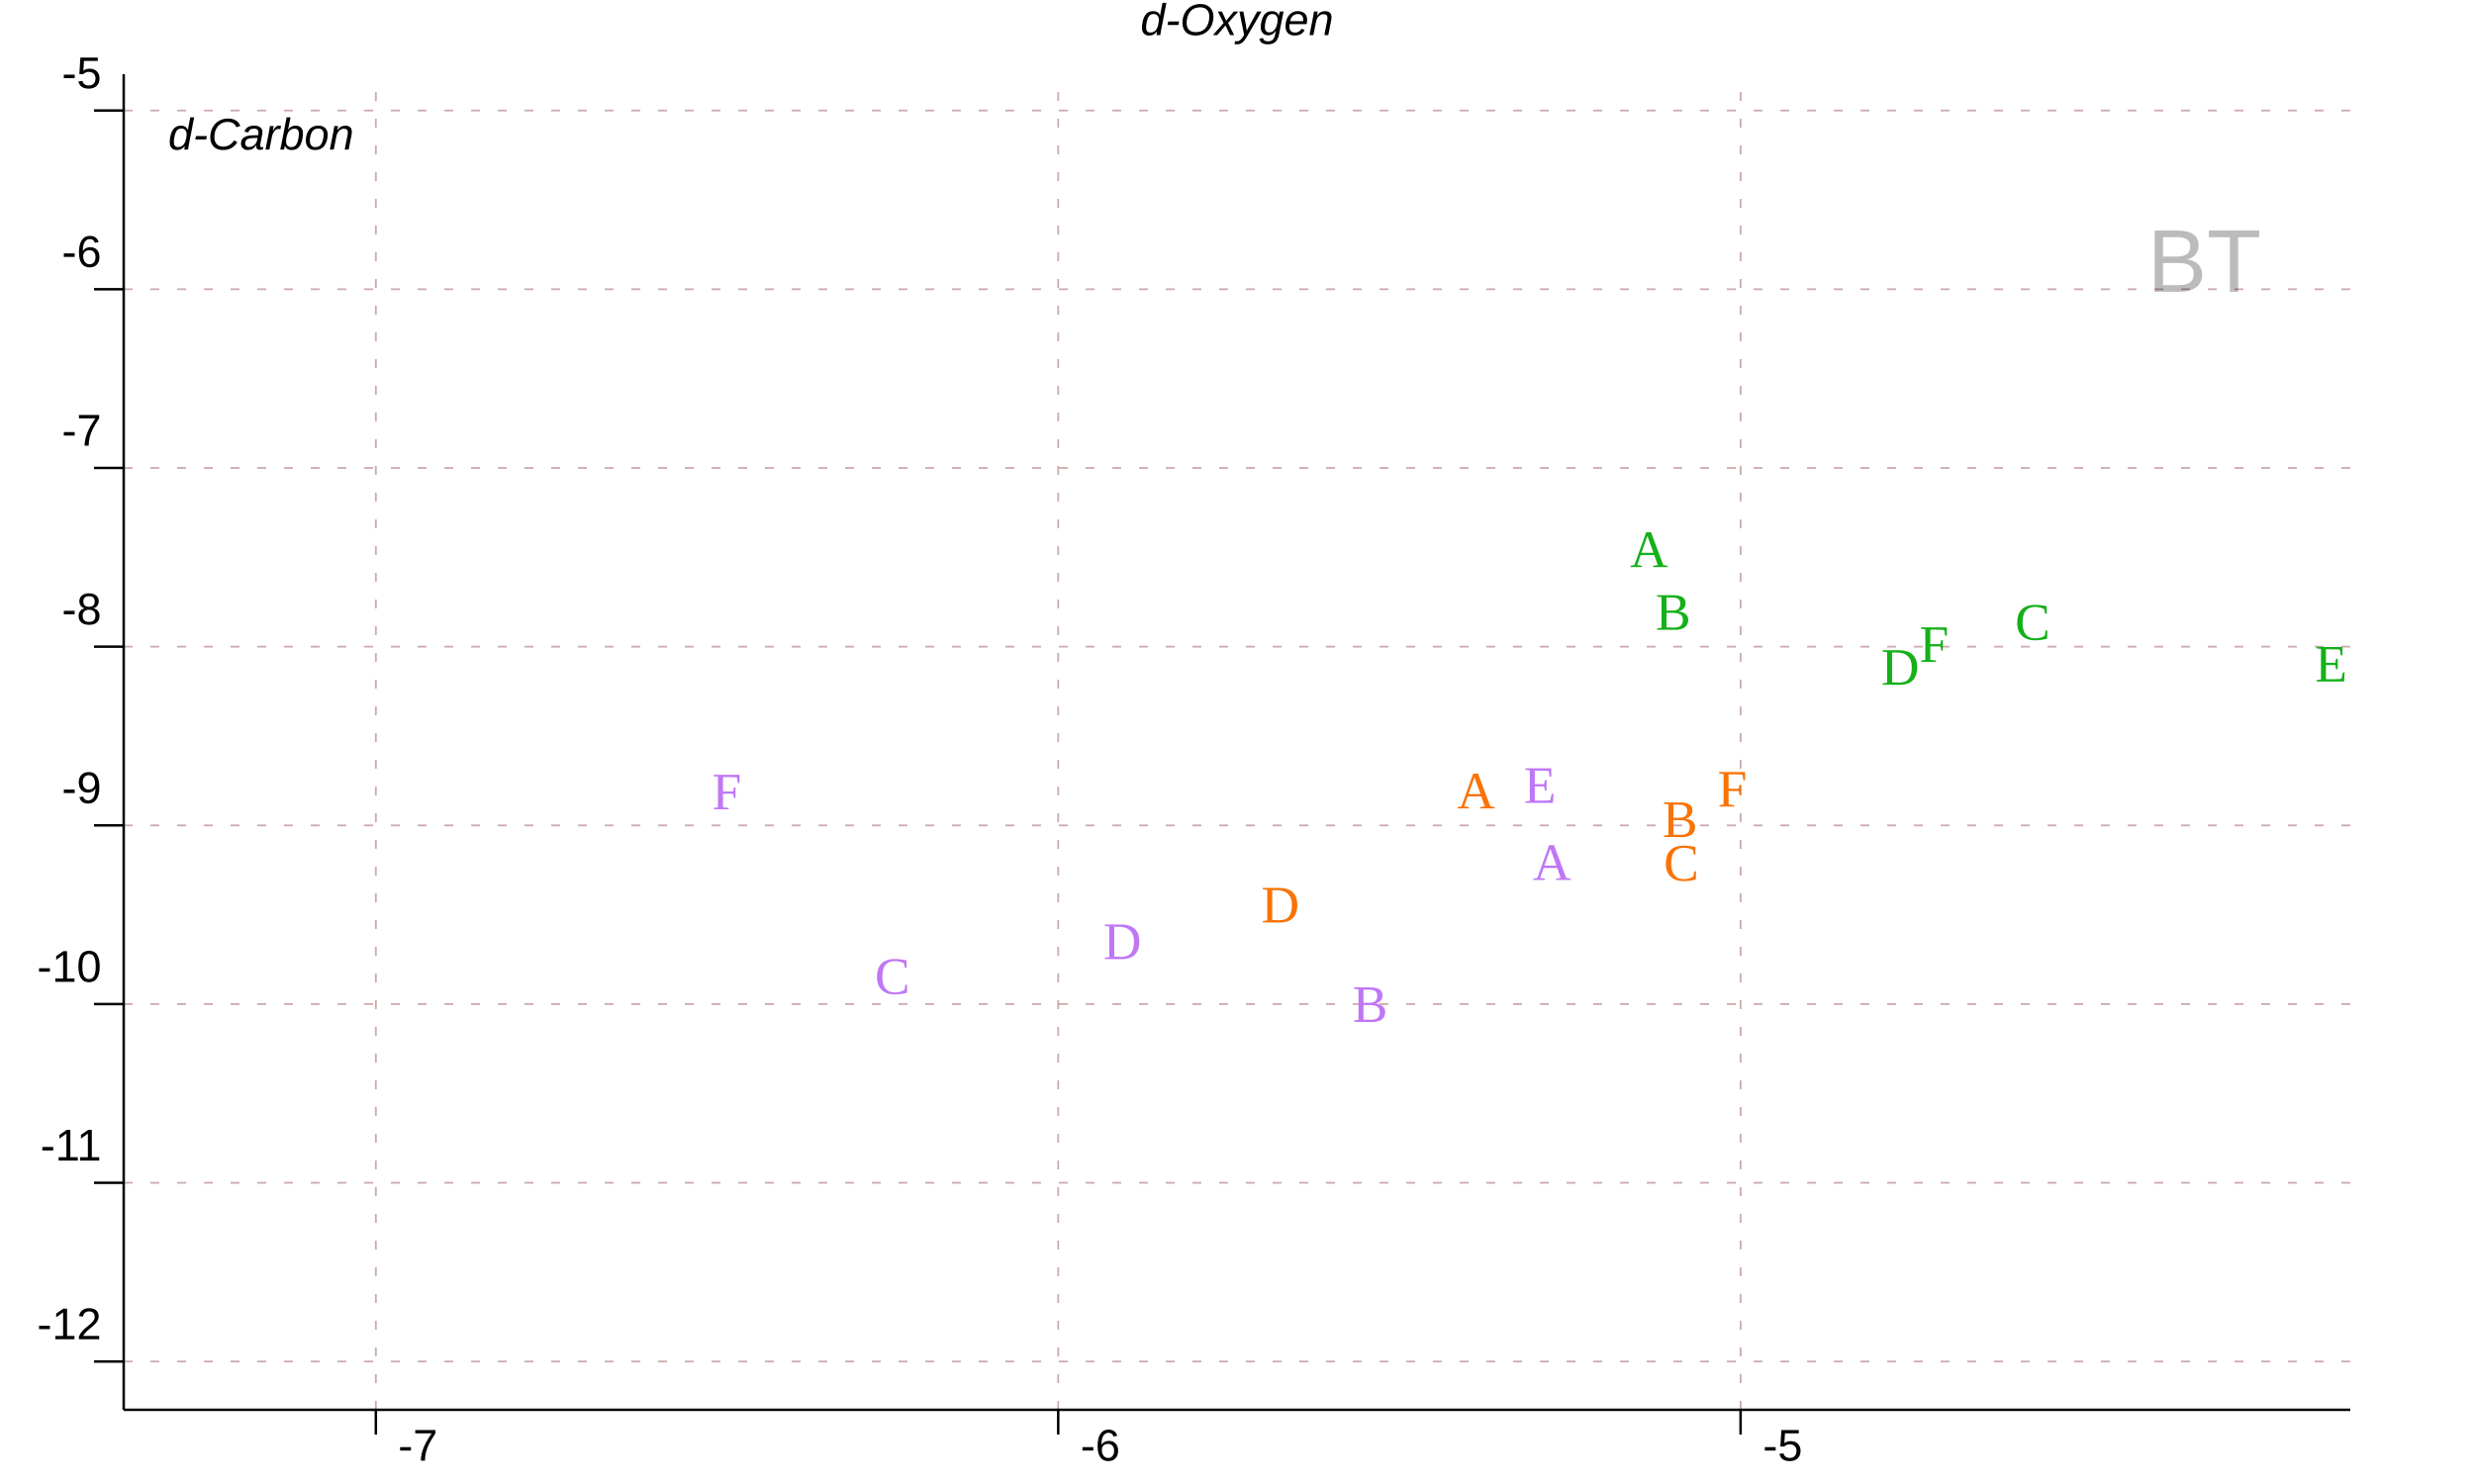
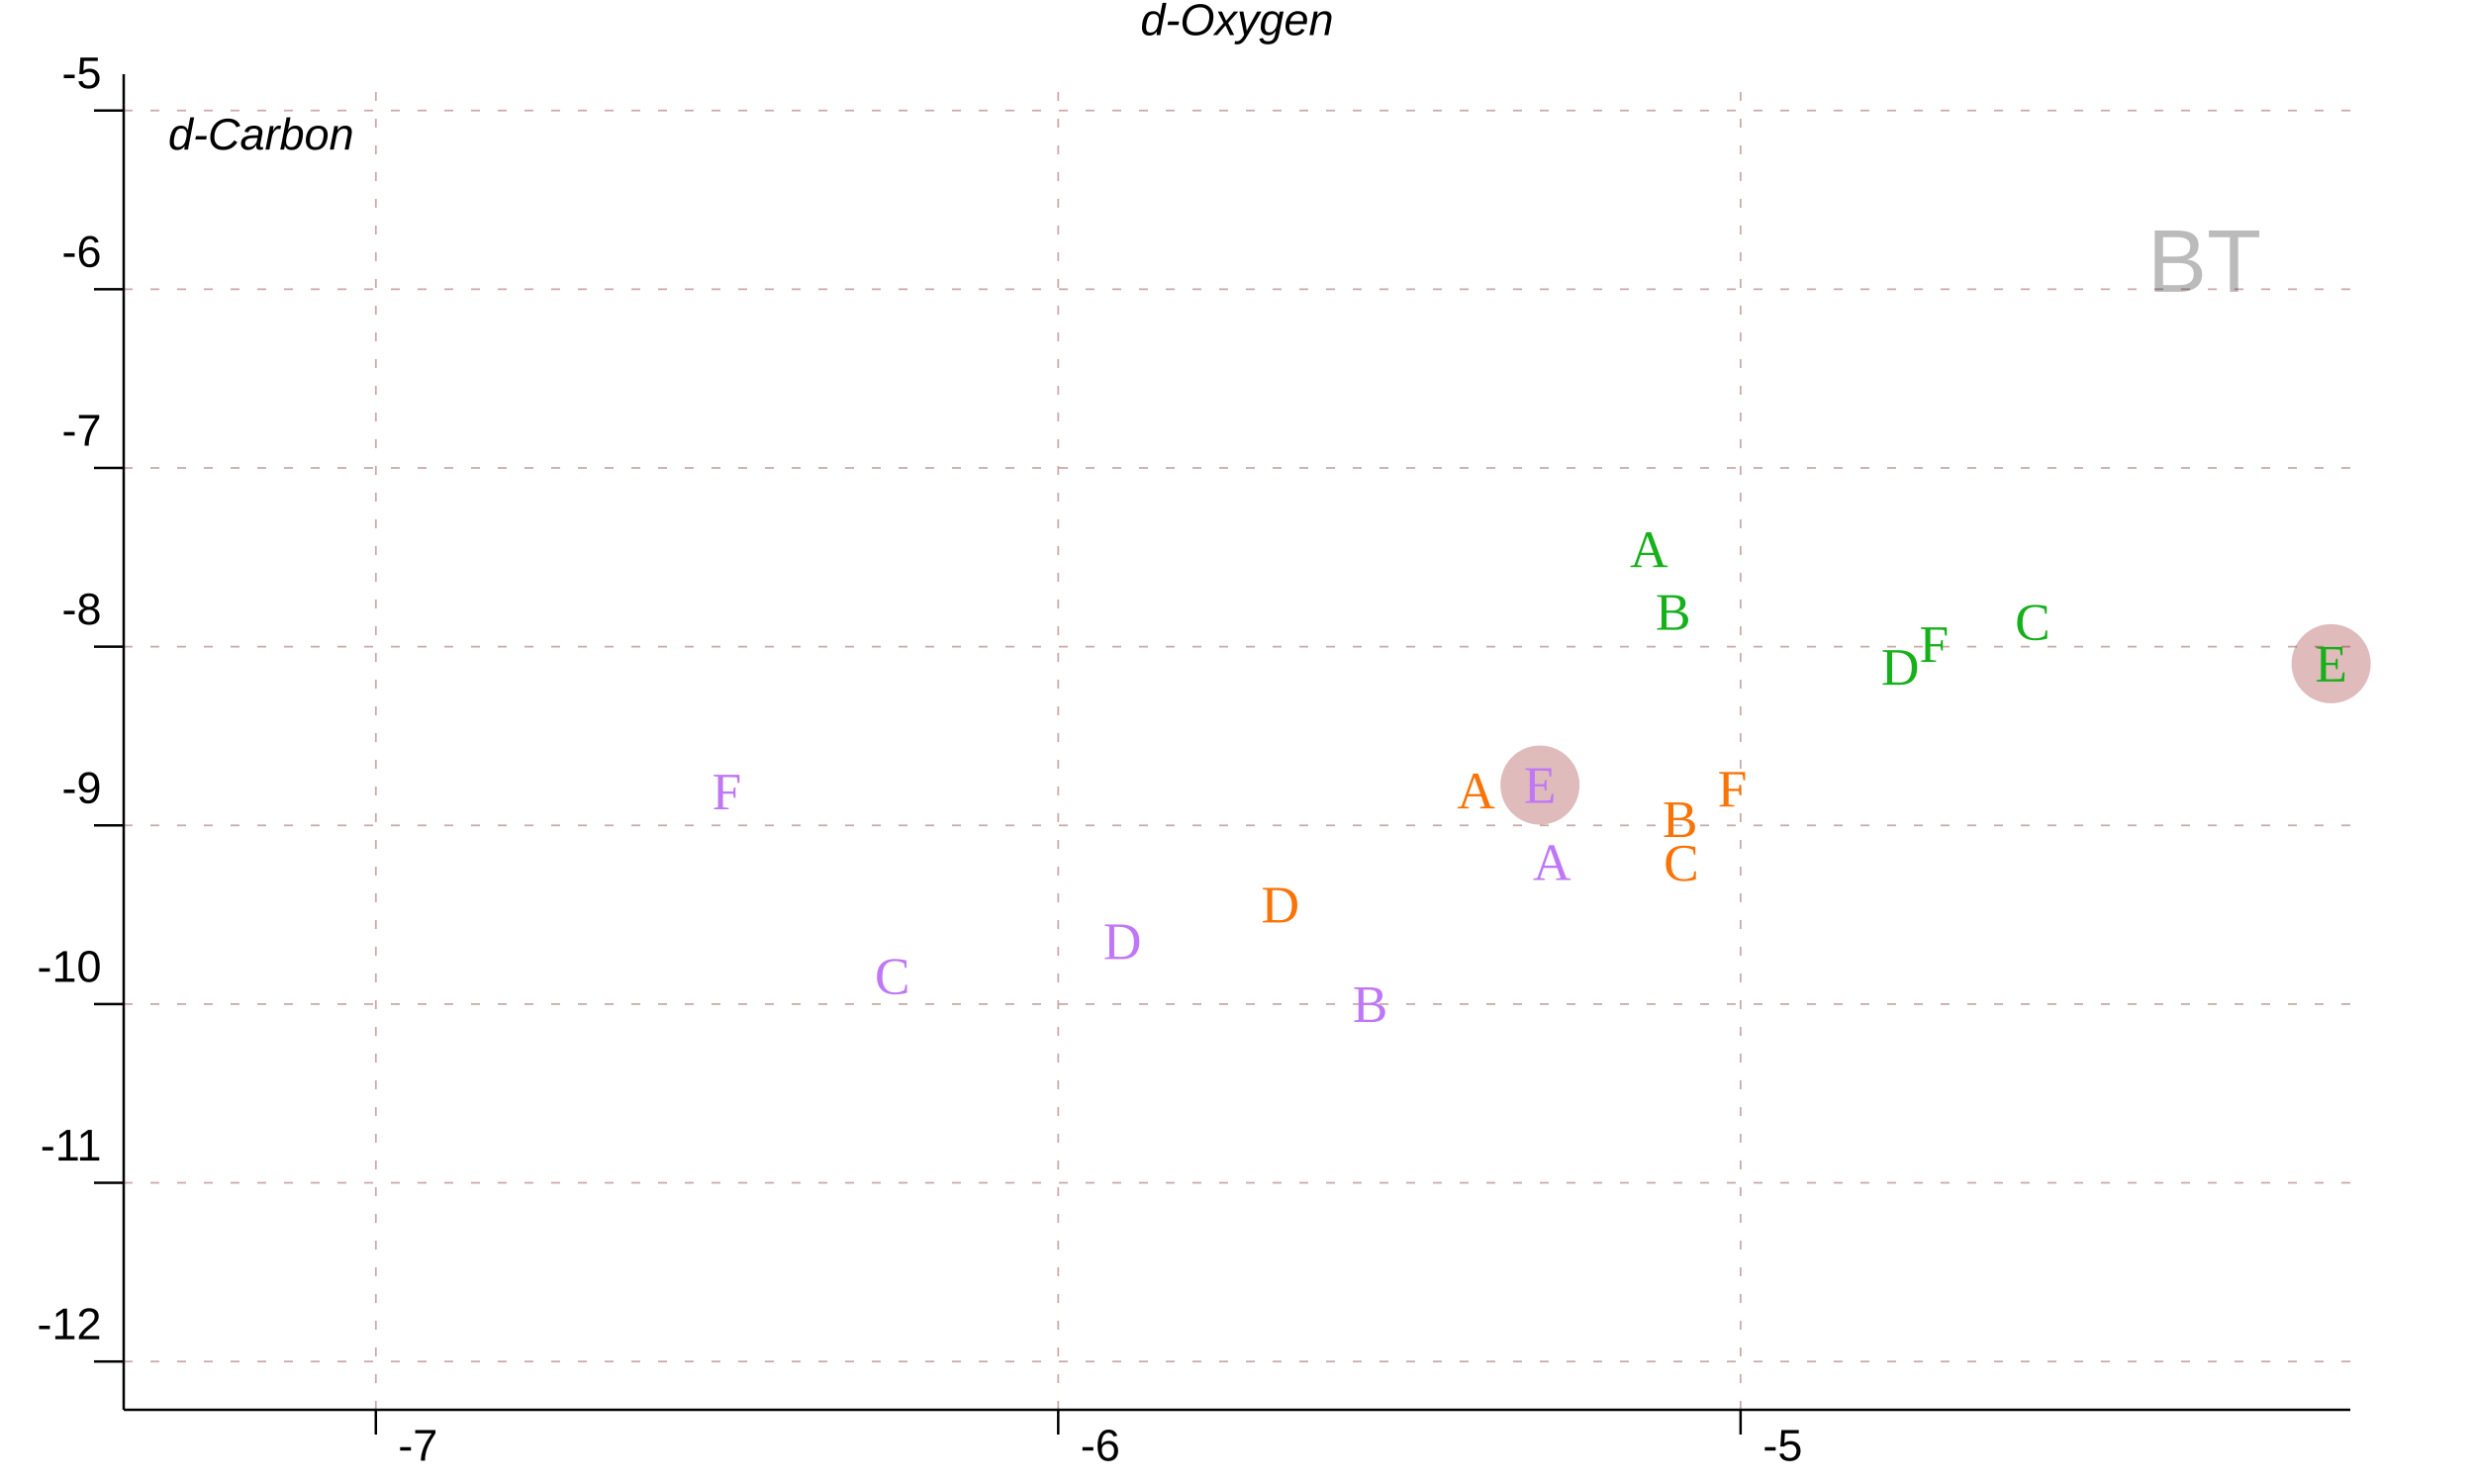
<svg xmlns="http://www.w3.org/2000/svg" version="1.1" viewBox="0 0 1000 600">
  <g>
    <g stroke-dasharray="3.6 7.2" stroke-width="0.72" stroke="#caa">
      <line x1="151.92" x2="151.92" y1="570.00" y2="30.00" />
      <line x1="427.73" x2="427.73" y1="570.00" y2="30.00" />
      <line x1="703.55" x2="703.55" y1="570.00" y2="30.00" />
      <line x1="50.00" x2="950.00" y1="550.48" y2="550.48" />
      <line x1="50.00" x2="950.00" y1="478.22" y2="478.22" />
      <line x1="50.00" x2="950.00" y1="405.96" y2="405.96" />
      <line x1="50.00" x2="950.00" y1="333.71" y2="333.71" />
      <line x1="50.00" x2="950.00" y1="261.45" y2="261.45" />
      <line x1="50.00" x2="950.00" y1="189.19" y2="189.19" />
      <line x1="50.00" x2="950.00" y1="116.94" y2="116.94" />
      <line x1="50.00" x2="950.00" y1="44.68" y2="44.68" />
    </g>
    <g>
      <text dominant-baseline="hanging" dx="-36.0" dy="18.0" fill="#0004" font-family="Arial, sans-serif" font-size="36" stroke="none" text-anchor="end" x="950.00" y="75.00">BT</text>
    </g>
    <g>
      <text dominant-baseline="text-bottom" dy="-12.0" fill="black" font-family="Arial, sans-serif" font-size="18.0" font-style="italic" stroke="none" text-anchor="middle" x="500.00" y="30.00">d-Oxygen</text>
    </g>
    <g>
      <text dominant-baseline="hanging" dx="18.0" dy="18.0" fill="black" font-family="Arial, sans-serif" font-size="18.0" font-style="italic" stroke="none" text-anchor="beginning" text-orientation="sideways" x="50.00" y="30.00">d-Carbon</text>
+     </g>
+     <g>
+       <circle cx="942.25" cy="268.35" fill="#8004" r="16.0" />
+     </g>
+     <g>
+ </g>
+     <g>
+       <circle cx="622.46" cy="317.42" fill="#8004" r="16.0" />
    </g>
    <g>
      <text dominant-baseline="central" fill="#15b01a" font-size="21.333" stroke="none" text-anchor="middle" x="666.54" y="222.09">A</text>
      <text dominant-baseline="central" fill="#15b01a" font-size="21.333" stroke="none" text-anchor="middle" x="676.31" y="247.41">B</text>
      <text dominant-baseline="central" fill="#15b01a" font-size="21.333" stroke="none" text-anchor="middle" x="768.08" y="269.65">D</text>
      <text dominant-baseline="central" fill="#15b01a" font-size="21.333" stroke="none" text-anchor="middle" x="781.75" y="260.42">F</text>
      <text dominant-baseline="central" fill="#15b01a" font-size="21.333" stroke="none" text-anchor="middle" x="821.60" y="251.48">C</text>
      <text dominant-baseline="central" fill="#15b01a" font-size="21.333" stroke="none" text-anchor="middle" x="942.25" y="268.35">E</text>
    </g>
    <g>
      <text dominant-baseline="central" fill="#f97306" font-size="21.333" stroke="none" text-anchor="middle" x="517.53" y="365.75">D</text>
      <text dominant-baseline="central" fill="#f97306" font-size="21.333" stroke="none" text-anchor="middle" x="596.63" y="319.66">A</text>
      <text dominant-baseline="central" fill="#f97306" font-size="21.333" stroke="none" text-anchor="middle" x="679.09" y="331.19">B</text>
      <text dominant-baseline="central" fill="#f97306" font-size="21.333" stroke="none" text-anchor="middle" x="679.59" y="348.84">C</text>
      <text dominant-baseline="central" fill="#f97306" font-size="21.333" stroke="none" text-anchor="middle" x="700.21" y="318.91">F</text>
    </g>
    <g>
      <text dominant-baseline="central" fill="#bf77f6" font-size="21.333" stroke="none" text-anchor="middle" x="293.75" y="320.01">F</text>
      <text dominant-baseline="central" fill="#bf77f6" font-size="21.333" stroke="none" text-anchor="middle" x="360.71" y="394.66">C</text>
      <text dominant-baseline="central" fill="#bf77f6" font-size="21.333" stroke="none" text-anchor="middle" x="453.68" y="380.55">D</text>
      <text dominant-baseline="central" fill="#bf77f6" font-size="21.333" stroke="none" text-anchor="middle" x="553.82" y="405.98">B</text>
      <text dominant-baseline="central" fill="#bf77f6" font-size="21.333" stroke="none" text-anchor="middle" x="622.46" y="317.42">E</text>
      <text dominant-baseline="central" fill="#bf77f6" font-size="21.333" stroke="none" text-anchor="middle" x="627.31" y="348.58">A</text>
    </g>
    <g stroke="black">
      <line x1="151.92" x2="151.92" y1="570.00" y2="580.00" />
      <line x1="427.73" x2="427.73" y1="570.00" y2="580.00" />
      <line x1="703.55" x2="703.55" y1="570.00" y2="580.00" />
      <g fill="black" font-family="Arial, sans-serif" font-size="18.0" stroke="none" text-anchor="start" transform="translate(9.0 0.0)">
        <text x="151.92" y="590.57">-7</text>
        <text x="427.73" y="590.57">-6</text>
        <text x="703.55" y="590.57">-5</text>
      </g>
      <line x1="50.00" x2="950.00" y1="570.00" y2="570.00" />
    </g>
    <g stroke="black">
      <line x1="50.00" x2="38.00" y1="550.48" y2="550.48" />
      <line x1="50.00" x2="38.00" y1="478.22" y2="478.22" />
      <line x1="50.00" x2="38.00" y1="405.96" y2="405.96" />
      <line x1="50.00" x2="38.00" y1="333.71" y2="333.71" />
      <line x1="50.00" x2="38.00" y1="261.45" y2="261.45" />
      <line x1="50.00" x2="38.00" y1="189.19" y2="189.19" />
      <line x1="50.00" x2="38.00" y1="116.94" y2="116.94" />
      <line x1="50.00" x2="38.00" y1="44.68" y2="44.68" />
      <g fill="black" font-family="Arial, sans-serif" font-size="18.0" stroke="none" text-anchor="end">
        <text x="41.00" y="541.48">-12</text>
        <text x="41.00" y="469.22">-11</text>
        <text x="41.00" y="396.96">-10</text>
        <text x="41.00" y="324.71">-9</text>
        <text x="41.00" y="252.45">-8</text>
        <text x="41.00" y="180.19">-7</text>
        <text x="41.00" y="107.94">-6</text>
        <text x="41.00" y="35.68">-5</text>
      </g>
      <line x1="50.00" x2="50.00" y1="570.00" y2="30.00" />
    </g>
  </g>
</svg>
